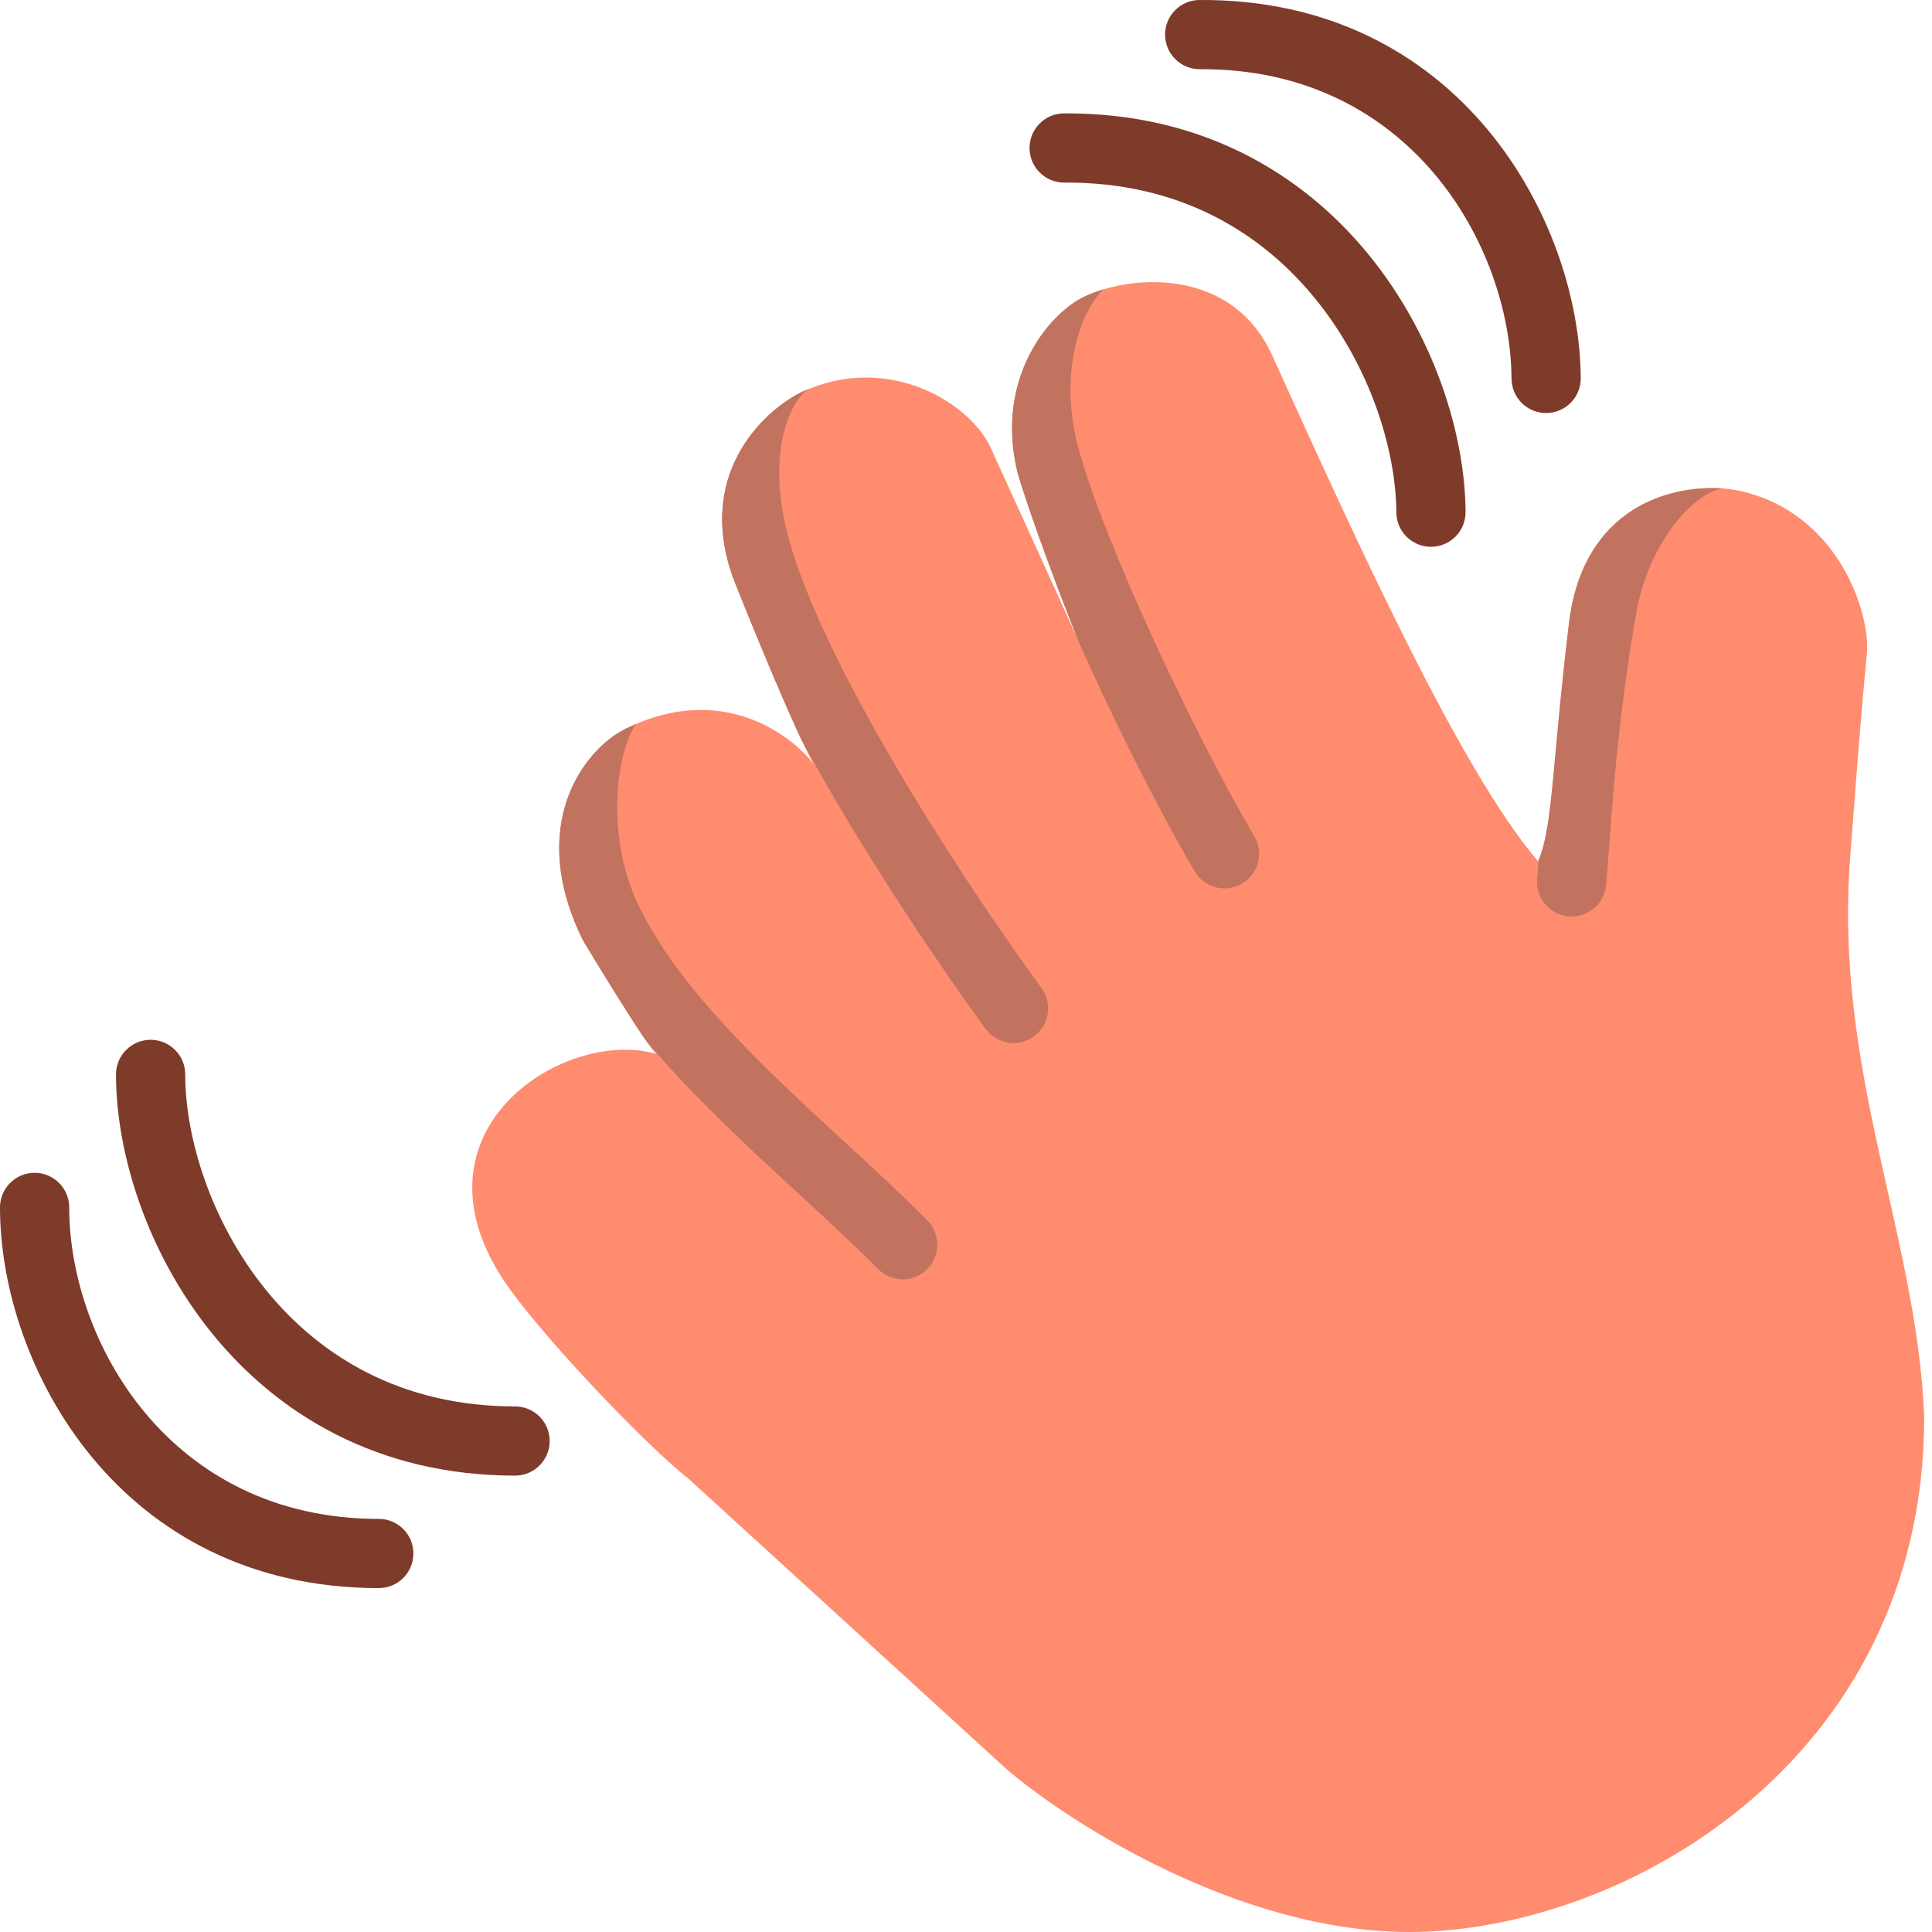
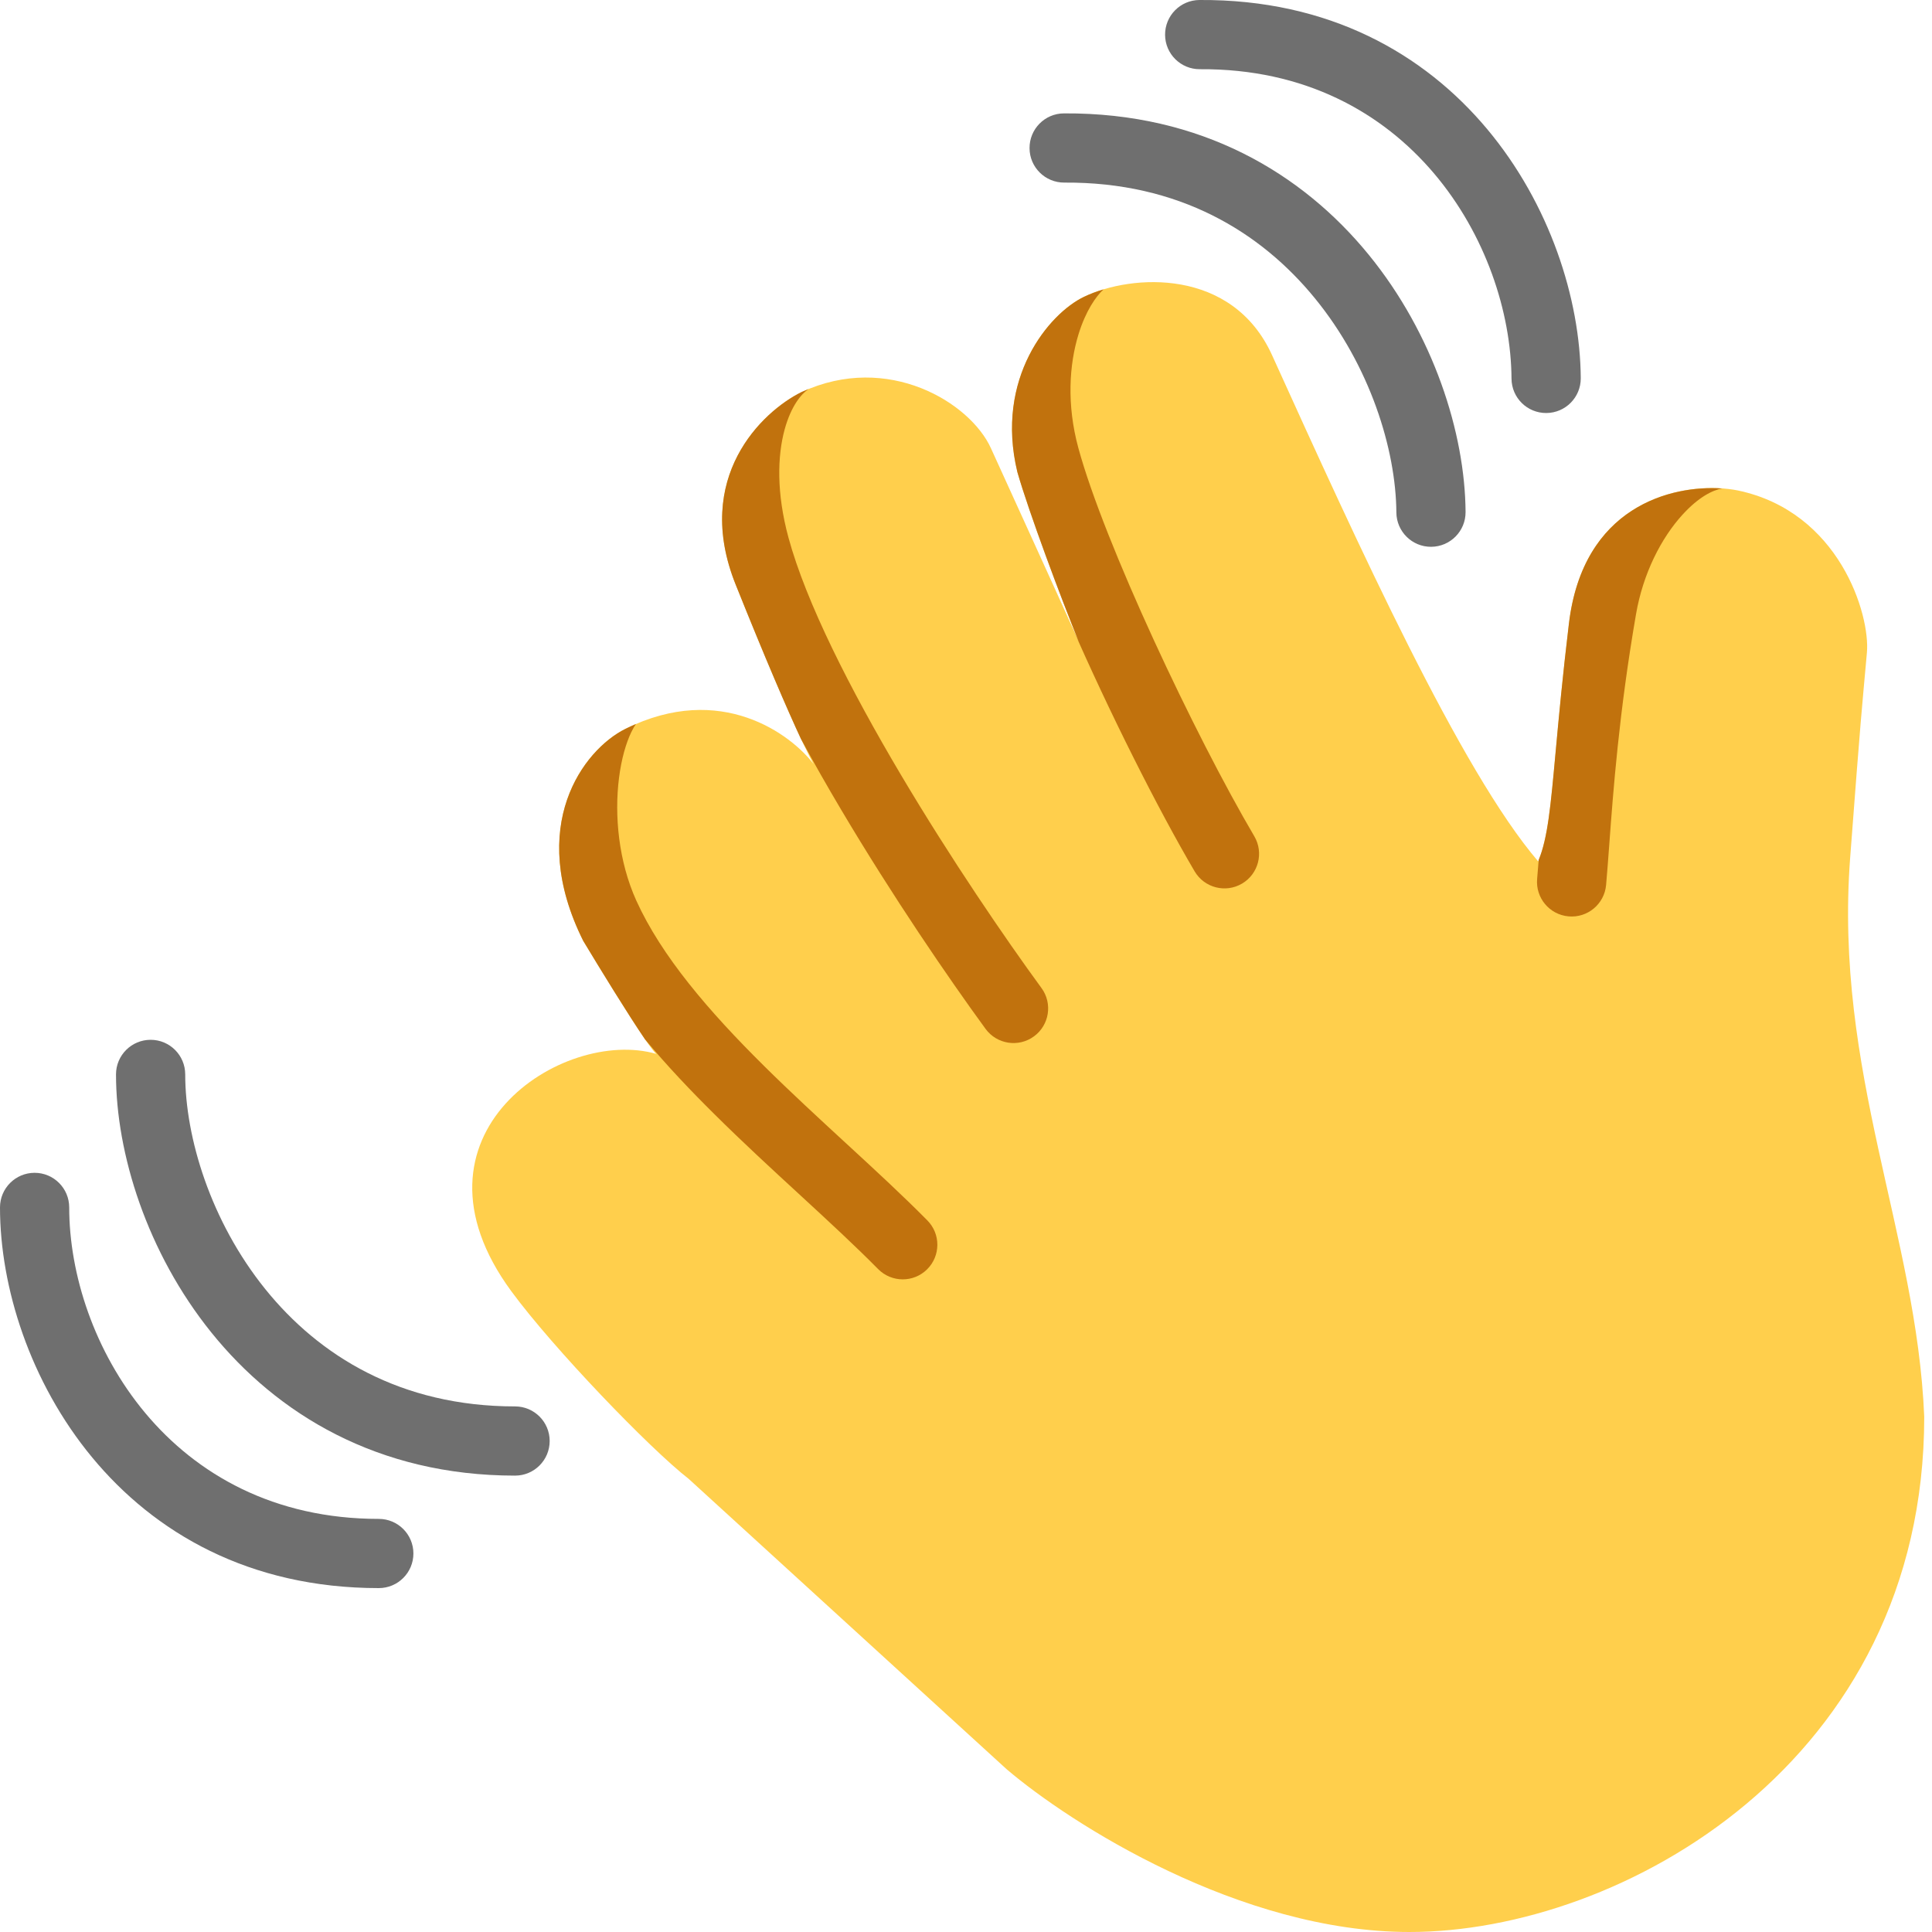
<svg xmlns="http://www.w3.org/2000/svg" width="45" height="45" viewBox="0 0 45 45" fill="none">
-   <path d="M29.654 8.328C31.615 12.651 34.021 17.956 35.827 20.063C36.179 19.244 36.142 17.872 36.545 14.521C36.909 11.496 39.404 11.209 40.474 11.423C42.842 11.917 43.563 14.317 43.484 15.201C43.358 16.612 43.352 16.564 43.094 19.975C42.716 24.962 44.643 28.728 44.819 32.998C44.819 41.045 37.766 45 32.829 45C28.88 45 24.928 42.473 23.447 41.209L16.041 34.446C15.134 33.74 12.893 31.413 11.91 30.076C9.23 26.428 13.106 23.917 15.285 24.547C15.114 24.416 14.08 22.737 13.585 21.914C12.255 19.244 13.585 17.466 14.567 16.977C16.797 15.869 18.434 17.116 18.95 17.796C18.753 17.46 18.134 16.103 17.137 13.614C16.139 11.126 17.745 9.589 18.673 9.131C20.688 8.199 22.603 9.383 23.081 10.441C23.316 10.959 24.58 13.727 25.13 14.949C24.715 13.936 23.964 11.925 23.698 10.995C23.169 8.804 24.441 7.301 25.247 6.914C26.368 6.377 28.706 6.237 29.63 8.275L29.654 8.328Z" fill="#FF8C6F" />
-   <path d="M25.121 7.785C25.291 7.236 25.526 6.905 25.703 6.74C25.535 6.79 25.381 6.849 25.245 6.915C24.439 7.301 23.167 8.804 23.696 10.995C23.962 11.925 24.713 13.936 25.128 14.949L24.929 14.508C25.839 16.595 26.971 18.843 27.825 20.295C28.051 20.679 28.545 20.807 28.929 20.581C29.312 20.356 29.441 19.862 29.215 19.478C27.829 17.122 25.72 12.651 25.116 10.431C24.842 9.421 24.904 8.49 25.121 7.785Z" fill="#C2735F" />
-   <path d="M13.584 21.914C13.958 22.537 14.64 23.648 15.024 24.209C15.534 24.822 16.092 25.41 16.657 25.968C17.3 26.606 17.969 27.222 18.603 27.805L18.657 27.855C19.311 28.457 19.923 29.022 20.453 29.559C20.766 29.876 21.277 29.879 21.593 29.566C21.91 29.253 21.913 28.743 21.6 28.426C21.038 27.857 20.398 27.267 19.749 26.669L19.703 26.627C19.064 26.038 18.413 25.439 17.791 24.823C16.504 23.549 15.406 22.267 14.821 20.977C14.408 20.064 14.306 18.996 14.419 18.112C14.475 17.672 14.581 17.311 14.702 17.057C14.743 16.972 14.781 16.909 14.813 16.863C14.731 16.898 14.649 16.936 14.566 16.977C13.584 17.466 12.253 19.244 13.584 21.914Z" fill="#C2735F" />
-   <path d="M18.834 9.06C18.662 9.176 18.426 9.457 18.276 10.002C18.108 10.617 18.082 11.48 18.365 12.522C18.775 14.031 19.802 16.054 20.978 18.037C22.144 20.002 23.414 21.859 24.258 23.013C24.521 23.372 24.442 23.877 24.083 24.139C23.724 24.402 23.219 24.324 22.956 23.965C22.088 22.776 20.788 20.876 19.592 18.86C19.271 18.319 18.954 17.764 18.654 17.208C18.341 16.536 17.829 15.351 17.134 13.615C16.136 11.126 17.742 9.589 18.67 9.131C18.725 9.106 18.779 9.082 18.834 9.06Z" fill="#C2735F" />
-   <path d="M36.234 17.504C36.117 18.785 36.05 19.516 35.839 20.029C35.827 20.19 35.815 20.337 35.803 20.469C35.763 20.912 36.09 21.304 36.533 21.344C36.976 21.385 37.368 21.058 37.409 20.615C37.433 20.351 37.455 20.045 37.481 19.699C37.575 18.421 37.71 16.598 38.106 14.306C38.27 13.353 38.696 12.529 39.186 11.991C39.563 11.577 39.889 11.416 40.114 11.377C38.926 11.294 36.871 11.798 36.543 14.521C36.394 15.763 36.305 16.733 36.234 17.504Z" fill="#C2735F" />
-   <path d="M35.206 8.819C35.209 9.265 35.572 9.623 36.018 9.62C36.463 9.617 36.821 9.254 36.819 8.809C36.794 5.11 33.982 -0.039 27.938 0C27.492 0.003 27.134 0.366 27.137 0.812C27.14 1.257 27.503 1.615 27.948 1.612C32.835 1.58 35.186 5.718 35.206 8.819Z" fill="#7E3B2A" />
-   <path d="M33.335 12.736C32.89 12.739 32.527 12.38 32.524 11.935C32.514 10.47 31.91 8.517 30.626 6.947C29.363 5.4 27.455 4.235 24.791 4.253C24.346 4.256 23.982 3.897 23.98 3.452C23.977 3.007 24.335 2.643 24.78 2.641C27.985 2.62 30.338 4.046 31.875 5.927C33.391 7.782 34.124 10.091 34.136 11.925C34.139 12.37 33.78 12.733 33.335 12.736Z" fill="#7E3B2A" />
-   <path d="M4.314 25.025C4.314 24.58 3.953 24.219 3.508 24.219C3.063 24.219 2.702 24.58 2.702 25.025C2.702 26.859 3.42 29.172 4.924 31.038C6.448 32.928 8.792 34.37 11.997 34.37C12.442 34.37 12.803 34.009 12.803 33.564C12.803 33.119 12.442 32.758 11.997 32.758C9.333 32.758 7.432 31.58 6.179 30.026C4.906 28.447 4.314 26.491 4.314 25.025Z" fill="#7E3B2A" />
-   <path d="M1.612 28.123C1.612 27.678 1.251 27.317 0.806 27.317C0.361 27.317 0 27.678 0 28.123C0 31.823 2.779 36.99 8.823 36.99C9.268 36.99 9.629 36.629 9.629 36.184C9.629 35.739 9.268 35.378 8.823 35.378C3.936 35.378 1.612 31.225 1.612 28.123Z" fill="#7E3B2A" />
+   <path d="M29.654 8.328C31.615 12.651 34.021 17.956 35.827 20.063C36.179 19.244 36.142 17.872 36.545 14.521C36.909 11.496 39.404 11.209 40.474 11.423C42.842 11.917 43.563 14.317 43.484 15.201C43.358 16.612 43.352 16.564 43.094 19.975C42.716 24.962 44.643 28.728 44.819 32.998C44.819 41.045 37.766 45 32.829 45C28.88 45 24.928 42.473 23.447 41.209L16.041 34.446C15.134 33.74 12.893 31.413 11.91 30.076C9.23 26.428 13.106 23.917 15.285 24.547C15.114 24.416 14.08 22.737 13.585 21.914C12.255 19.244 13.585 17.466 14.567 16.977C16.797 15.869 18.434 17.116 18.95 17.796C18.753 17.46 18.134 16.103 17.137 13.614C16.139 11.126 17.745 9.589 18.673 9.131C20.688 8.199 22.603 9.383 23.081 10.441C23.316 10.959 24.58 13.727 25.13 14.949C24.715 13.936 23.964 11.925 23.698 10.995C23.169 8.804 24.441 7.301 25.247 6.914C26.368 6.377 28.706 6.237 29.63 8.275L29.654 8.328Z" fill="#FFCF4C" />
+   <path d="M25.121 7.785C25.291 7.236 25.526 6.905 25.703 6.74C25.535 6.79 25.381 6.849 25.245 6.915C24.439 7.301 23.167 8.804 23.696 10.995C23.962 11.925 24.713 13.936 25.128 14.949L24.929 14.508C25.839 16.595 26.971 18.843 27.825 20.295C28.051 20.679 28.545 20.807 28.929 20.581C29.312 20.356 29.441 19.862 29.215 19.478C27.829 17.122 25.72 12.651 25.116 10.431C24.842 9.421 24.904 8.49 25.121 7.785Z" fill="#C1720D" />
+   <path d="M13.584 21.914C13.958 22.537 14.64 23.648 15.024 24.209C15.534 24.822 16.092 25.41 16.657 25.968C17.3 26.606 17.969 27.222 18.603 27.805L18.657 27.855C19.311 28.457 19.923 29.022 20.453 29.559C20.766 29.876 21.277 29.879 21.593 29.566C21.91 29.253 21.913 28.743 21.6 28.426C21.038 27.857 20.398 27.267 19.749 26.669L19.703 26.627C19.064 26.038 18.413 25.439 17.791 24.823C16.504 23.549 15.406 22.267 14.821 20.977C14.408 20.064 14.306 18.996 14.419 18.112C14.475 17.672 14.581 17.311 14.702 17.057C14.743 16.972 14.781 16.909 14.813 16.863C14.731 16.898 14.649 16.936 14.566 16.977C13.584 17.466 12.253 19.244 13.584 21.914Z" fill="#C1720D" />
+   <path d="M18.834 9.06C18.662 9.176 18.426 9.457 18.276 10.002C18.108 10.617 18.082 11.48 18.365 12.522C18.775 14.031 19.802 16.054 20.978 18.037C22.144 20.002 23.414 21.859 24.258 23.013C24.521 23.372 24.442 23.877 24.083 24.139C23.724 24.402 23.219 24.324 22.956 23.965C22.088 22.776 20.788 20.876 19.592 18.86C19.271 18.319 18.954 17.764 18.654 17.208C18.341 16.536 17.829 15.351 17.134 13.615C16.136 11.126 17.742 9.589 18.67 9.131C18.725 9.106 18.779 9.082 18.834 9.06Z" fill="#C1720D" />
+   <path d="M36.234 17.504C36.117 18.785 36.05 19.516 35.839 20.029C35.827 20.19 35.815 20.337 35.803 20.469C35.763 20.912 36.09 21.304 36.533 21.344C36.976 21.385 37.368 21.058 37.409 20.615C37.433 20.351 37.455 20.045 37.481 19.699C37.575 18.421 37.71 16.598 38.106 14.306C38.27 13.353 38.696 12.529 39.186 11.991C39.563 11.577 39.889 11.416 40.114 11.377C38.926 11.294 36.871 11.798 36.543 14.521C36.394 15.763 36.305 16.733 36.234 17.504Z" fill="#C1720D" />
+   <path d="M35.206 8.819C35.209 9.265 35.572 9.623 36.018 9.62C36.463 9.617 36.821 9.254 36.819 8.809C36.794 5.11 33.982 -0.039 27.938 0C27.492 0.003 27.134 0.366 27.137 0.812C27.14 1.257 27.503 1.615 27.948 1.612C32.835 1.58 35.186 5.718 35.206 8.819Z" fill="#6F6F6F" />
+   <path d="M33.335 12.736C32.89 12.739 32.527 12.38 32.524 11.935C32.514 10.47 31.91 8.517 30.626 6.947C29.363 5.4 27.455 4.235 24.791 4.253C24.346 4.256 23.982 3.897 23.98 3.452C23.977 3.007 24.335 2.643 24.78 2.641C27.985 2.62 30.338 4.046 31.875 5.927C33.391 7.782 34.124 10.091 34.136 11.925C34.139 12.37 33.78 12.733 33.335 12.736Z" fill="#6F6F6F" />
+   <path d="M4.314 25.025C4.314 24.58 3.953 24.219 3.508 24.219C3.063 24.219 2.702 24.58 2.702 25.025C2.702 26.859 3.42 29.172 4.924 31.038C6.448 32.928 8.792 34.37 11.997 34.37C12.442 34.37 12.803 34.009 12.803 33.564C12.803 33.119 12.442 32.758 11.997 32.758C9.333 32.758 7.432 31.58 6.179 30.026C4.906 28.447 4.314 26.491 4.314 25.025Z" fill="#6F6F6F" />
+   <path d="M1.612 28.123C1.612 27.678 1.251 27.317 0.806 27.317C0.361 27.317 0 27.678 0 28.123C0 31.823 2.779 36.99 8.823 36.99C9.268 36.99 9.629 36.629 9.629 36.184C9.629 35.739 9.268 35.378 8.823 35.378C3.936 35.378 1.612 31.225 1.612 28.123Z" fill="#6F6F6F" />
</svg>
